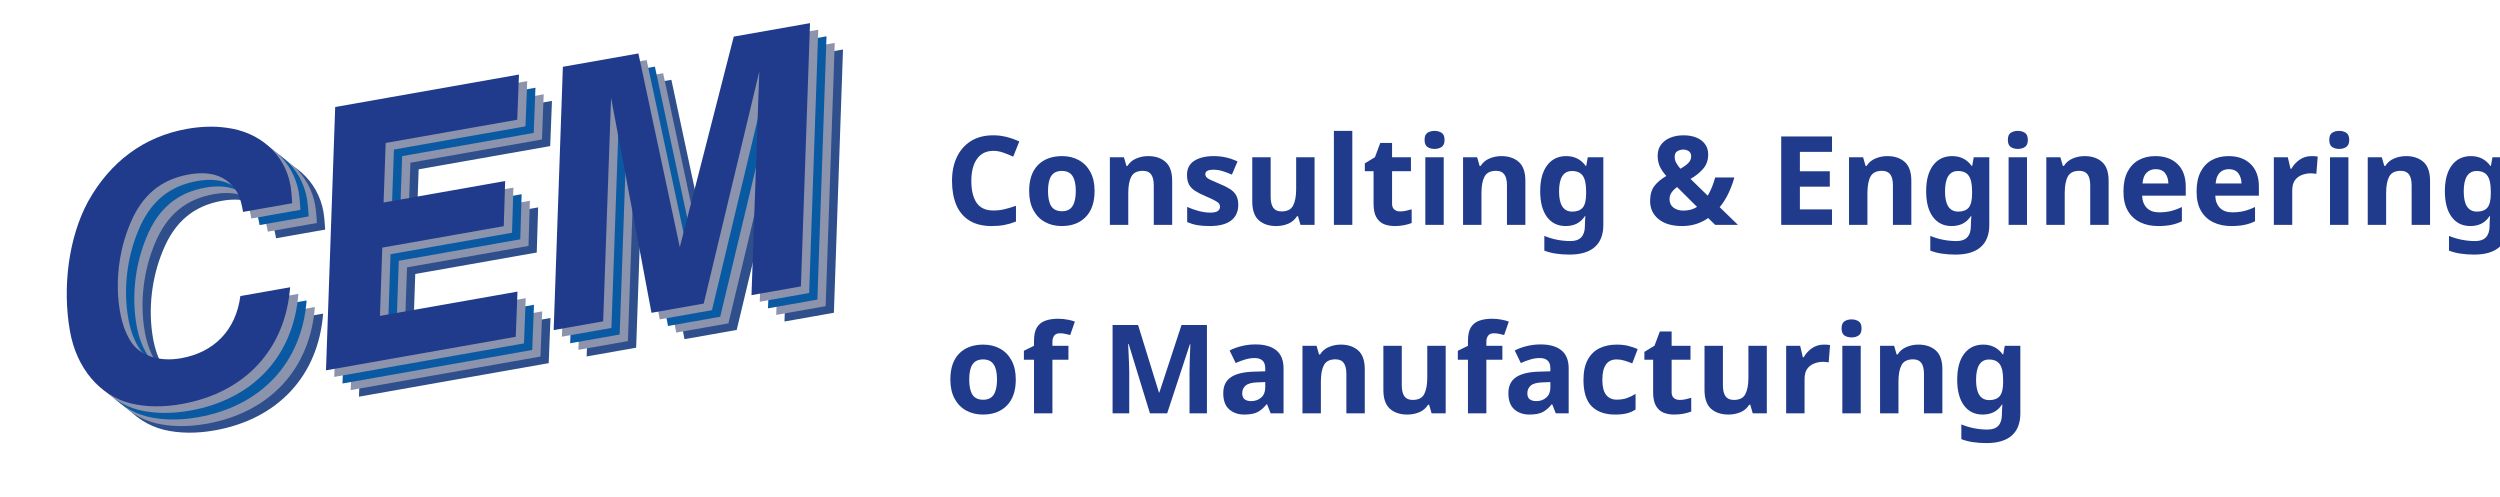
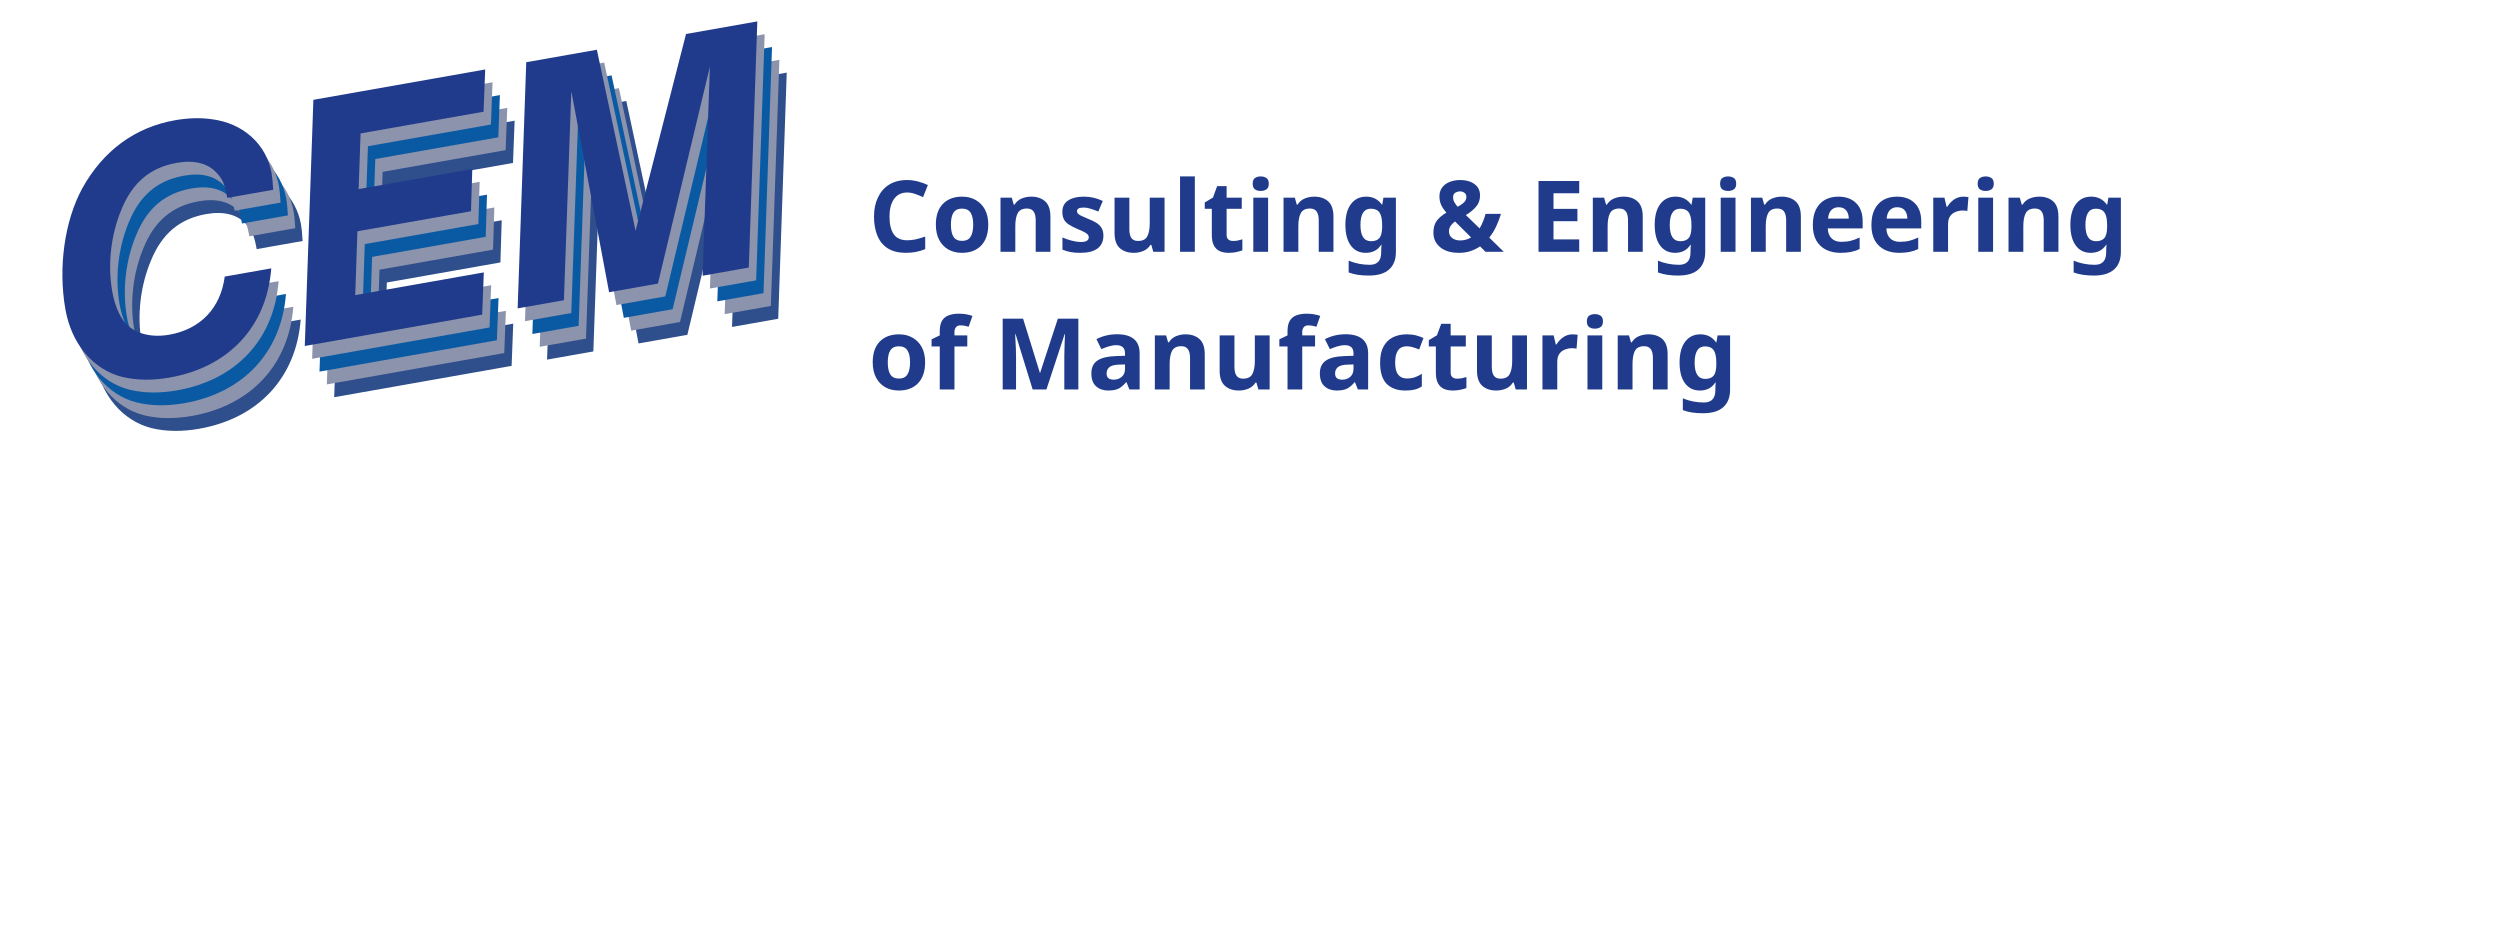
- <svg xmlns="http://www.w3.org/2000/svg" height="84.325" viewBox="0 0 424.39 84.325" width="424.39">
-   <clipPath id="a">
-     <path d="m0 1h424.39v84.325h-424.39z" />
-   </clipPath>
-   <g clip-path="url(#a)" transform="translate(0 -1)">
-     <text fill="#203b8c" font-family="YuMin-Extrabold, YuMincho" font-size="21" font-weight="800" transform="translate(160.39 21.171)">
-       <tspan x="0" y="18">Consulting &amp; Engineering</tspan>
-       <tspan x="0" y="50">of Manufacturing</tspan>
-     </text>
-     <g font-family="Helvetica-BoldOblique, Helvetica" font-size="60" font-style="oblique" font-weight="700">
-       <text fill="#2e4e8c" transform="matrix(.985 -.174 .174 .985 5.599 31.389)">
-         <tspan x="0" y="46">CEM</tspan>
+ <svg xmlns="http://www.w3.org/2000/svg" width="453.922" height="171.077" viewBox="0 0 453.922 171.077">
+   <g id="ロゴ_テキスト込_" data-name="ロゴ（テキスト込）" transform="translate(0 0.018)">
+     <g id="Group" transform="translate(0 0)">
+       <text id="Consulting_Enginee" data-name="Consulting &amp; Enginee" transform="translate(157.645 29.702)" fill="#203b8c" font-size="18" font-family="YuMin-Extrabold, YuMincho" font-weight="800">
+         <tspan x="0" y="16">Consulting &amp; Engineering </tspan>
+         <tspan x="0" y="41">of Manufacturing</tspan>
      </text>
-       <text fill="#8c93ad" transform="matrix(.985 -.174 .174 .985 4.199 30.27)">
-         <tspan x="0" y="46">CEM</tspan>
-       </text>
-       <text fill="#0a5aa3" transform="matrix(.985 -.174 .174 .985 2.8 29.152)">
-         <tspan x="0" y="46">CEM</tspan>
-       </text>
-       <text fill="#8c93ad" transform="matrix(.985 -.174 .174 .985 1.4 28.034)">
-         <tspan x="0" y="46">CEM</tspan>
-       </text>
-       <text fill="#203b8c" transform="matrix(.985 -.174 .174 .985 0 26.915)">
-         <tspan x="0" y="46">CEM</tspan>
-       </text>
+       <g id="ロゴ" transform="translate(0 0)">
+         <text id="CEM" transform="matrix(0.985, -0.174, 0.174, 0.985, 5.342, 35.156)" fill="#2e4e8c" font-size="60" font-family="Helvetica-BoldOblique, Helvetica" font-weight="700" font-style="oblique">
+           <tspan x="0" y="46">CEM</tspan>
+         </text>
+         <text id="CEM-2" data-name="CEM" transform="matrix(0.985, -0.174, 0.174, 0.985, 4.006, 32.831)" fill="#8c93ad" font-size="60" font-family="Helvetica-BoldOblique, Helvetica" font-weight="700" font-style="oblique">
+           <tspan x="0" y="46">CEM</tspan>
+         </text>
+         <text id="CEM-3" data-name="CEM" transform="matrix(0.985, -0.174, 0.174, 0.985, 2.671, 30.506)" fill="#0a5aa3" font-size="60" font-family="Helvetica-BoldOblique, Helvetica" font-weight="700" font-style="oblique">
+           <tspan x="0" y="46">CEM</tspan>
+         </text>
+         <text id="CEM-4" data-name="CEM" transform="matrix(0.985, -0.174, 0.174, 0.985, 1.335, 28.181)" fill="#8c93ad" font-size="60" font-family="Helvetica-BoldOblique, Helvetica" font-weight="700" font-style="oblique">
+           <tspan x="0" y="46">CEM</tspan>
+         </text>
+         <text id="CEM-5" data-name="CEM" transform="matrix(0.985, -0.174, 0.174, 0.985, 0, 25.856)" fill="#203b8c" font-size="60" font-family="Helvetica-BoldOblique, Helvetica" font-weight="700" font-style="oblique">
+           <tspan x="0" y="46">CEM</tspan>
+         </text>
+       </g>
    </g>
  </g>
</svg>
